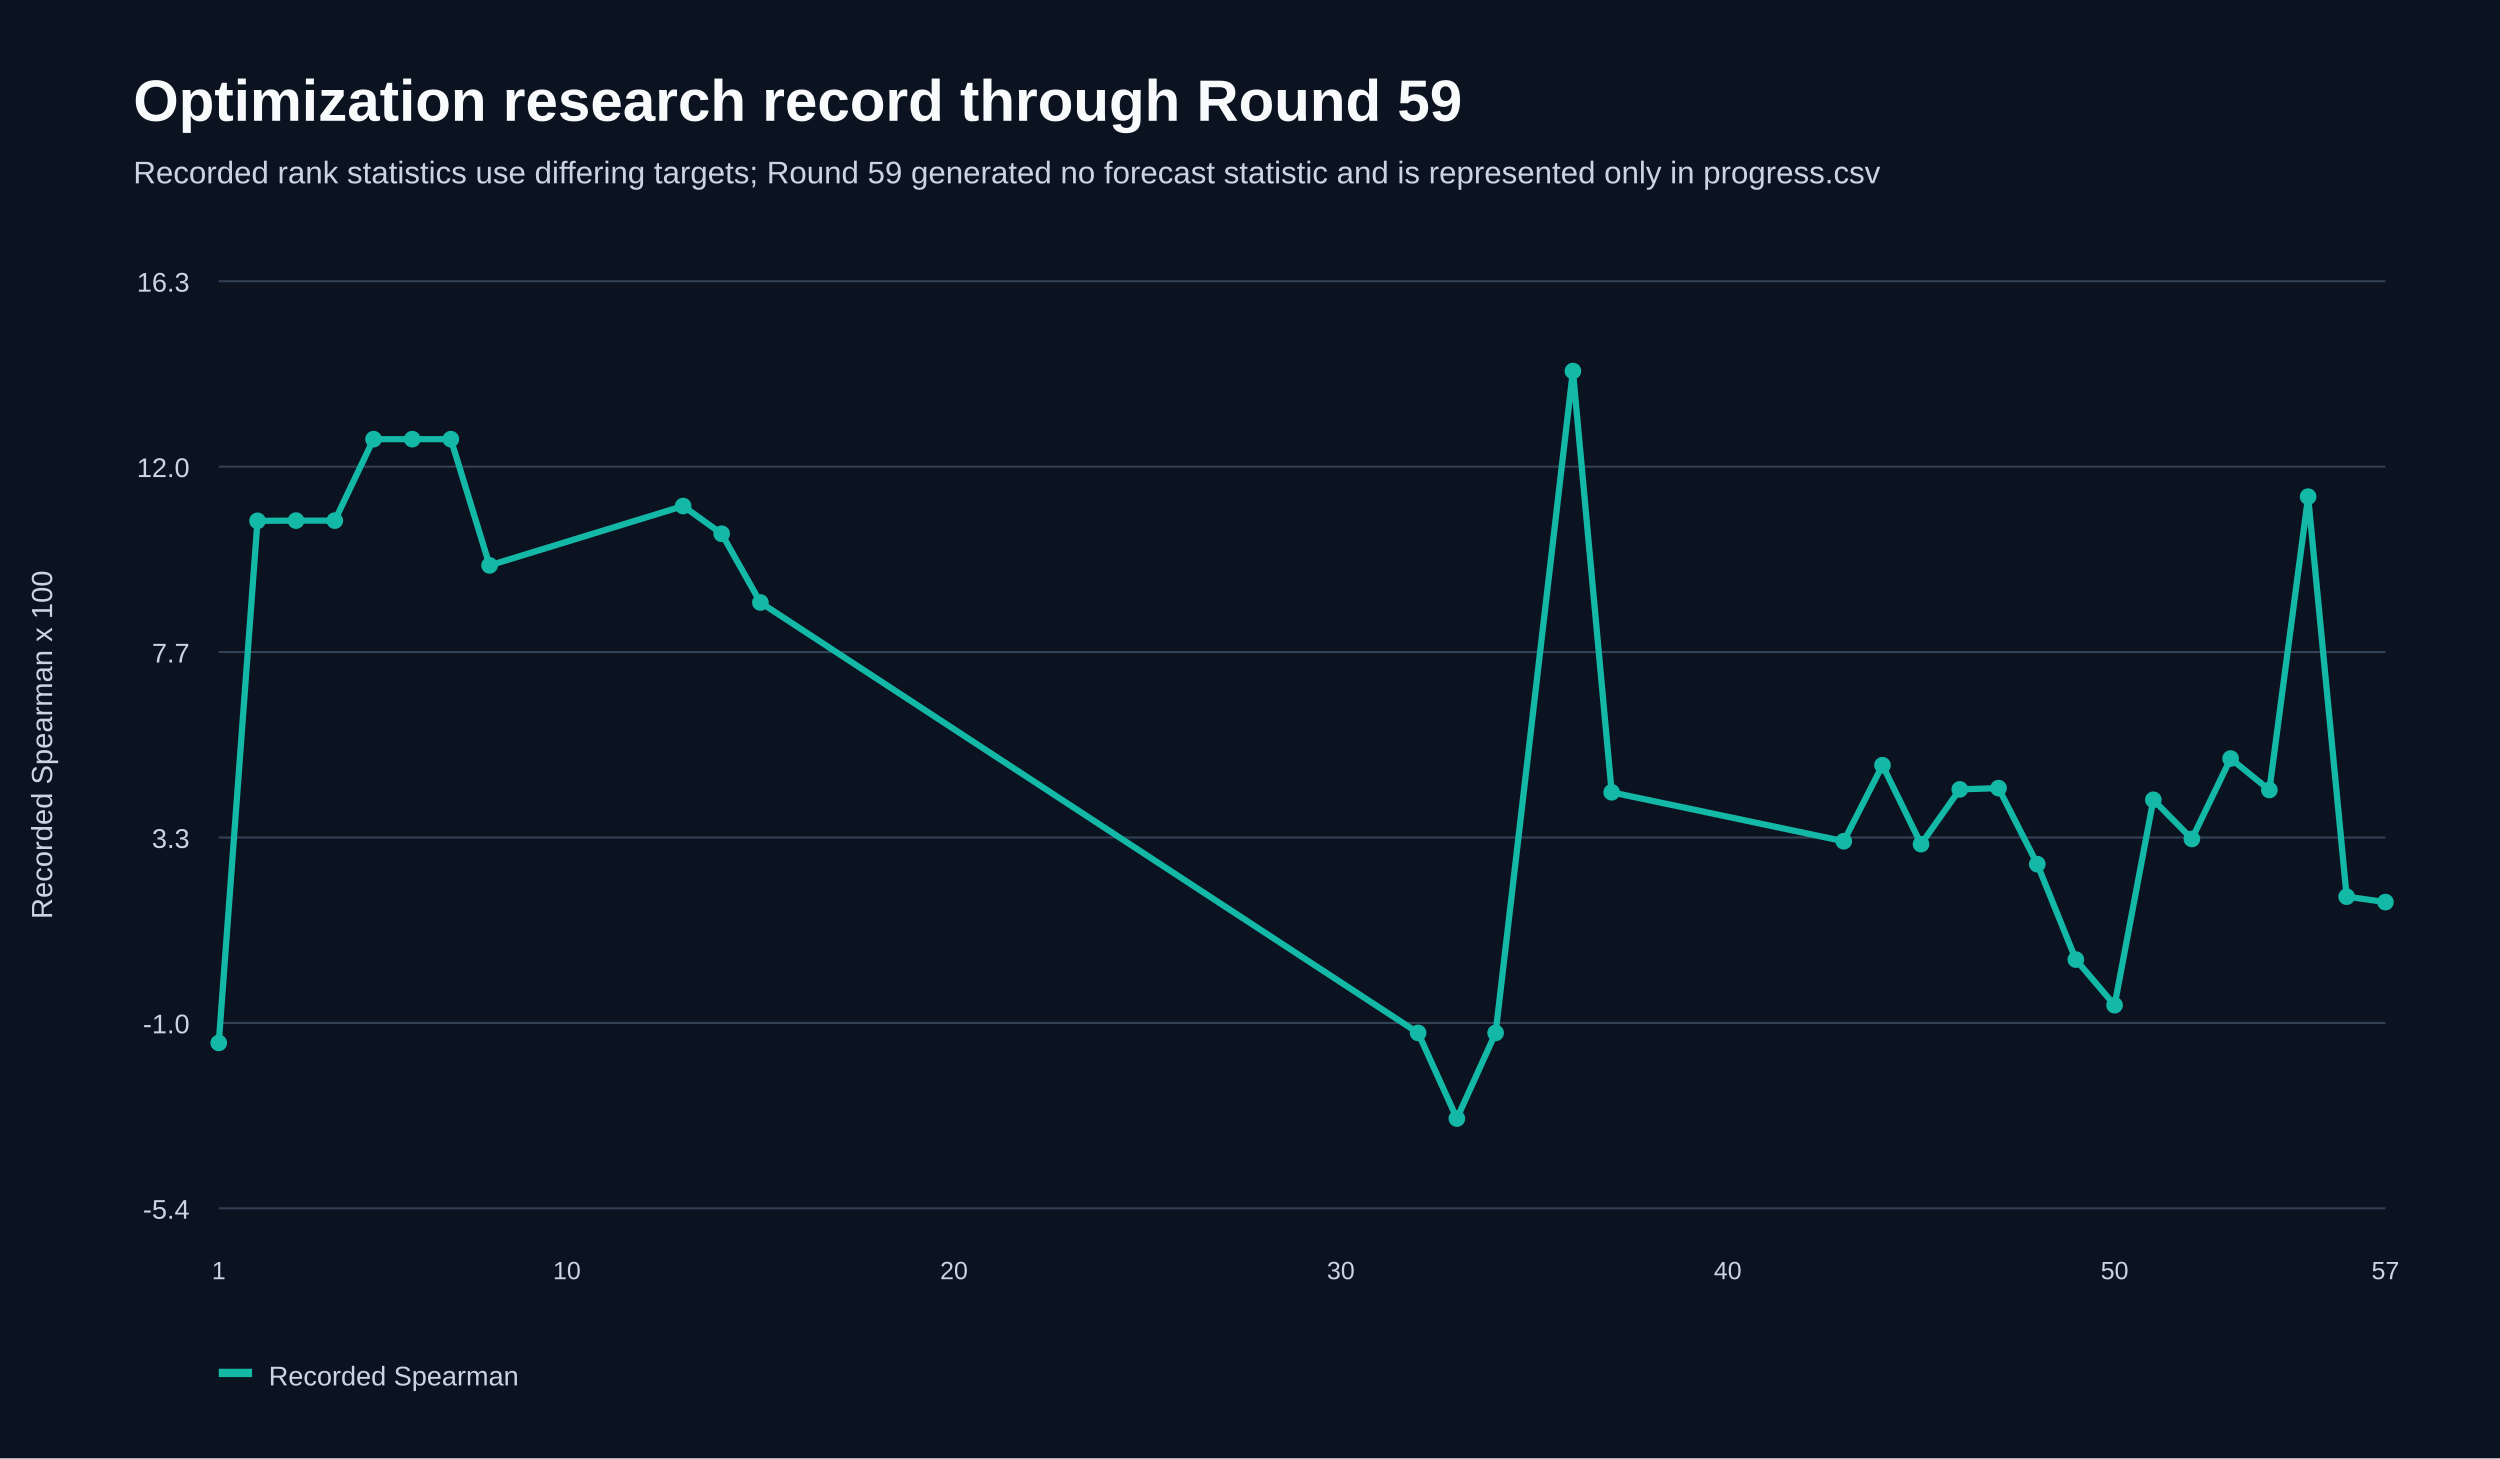
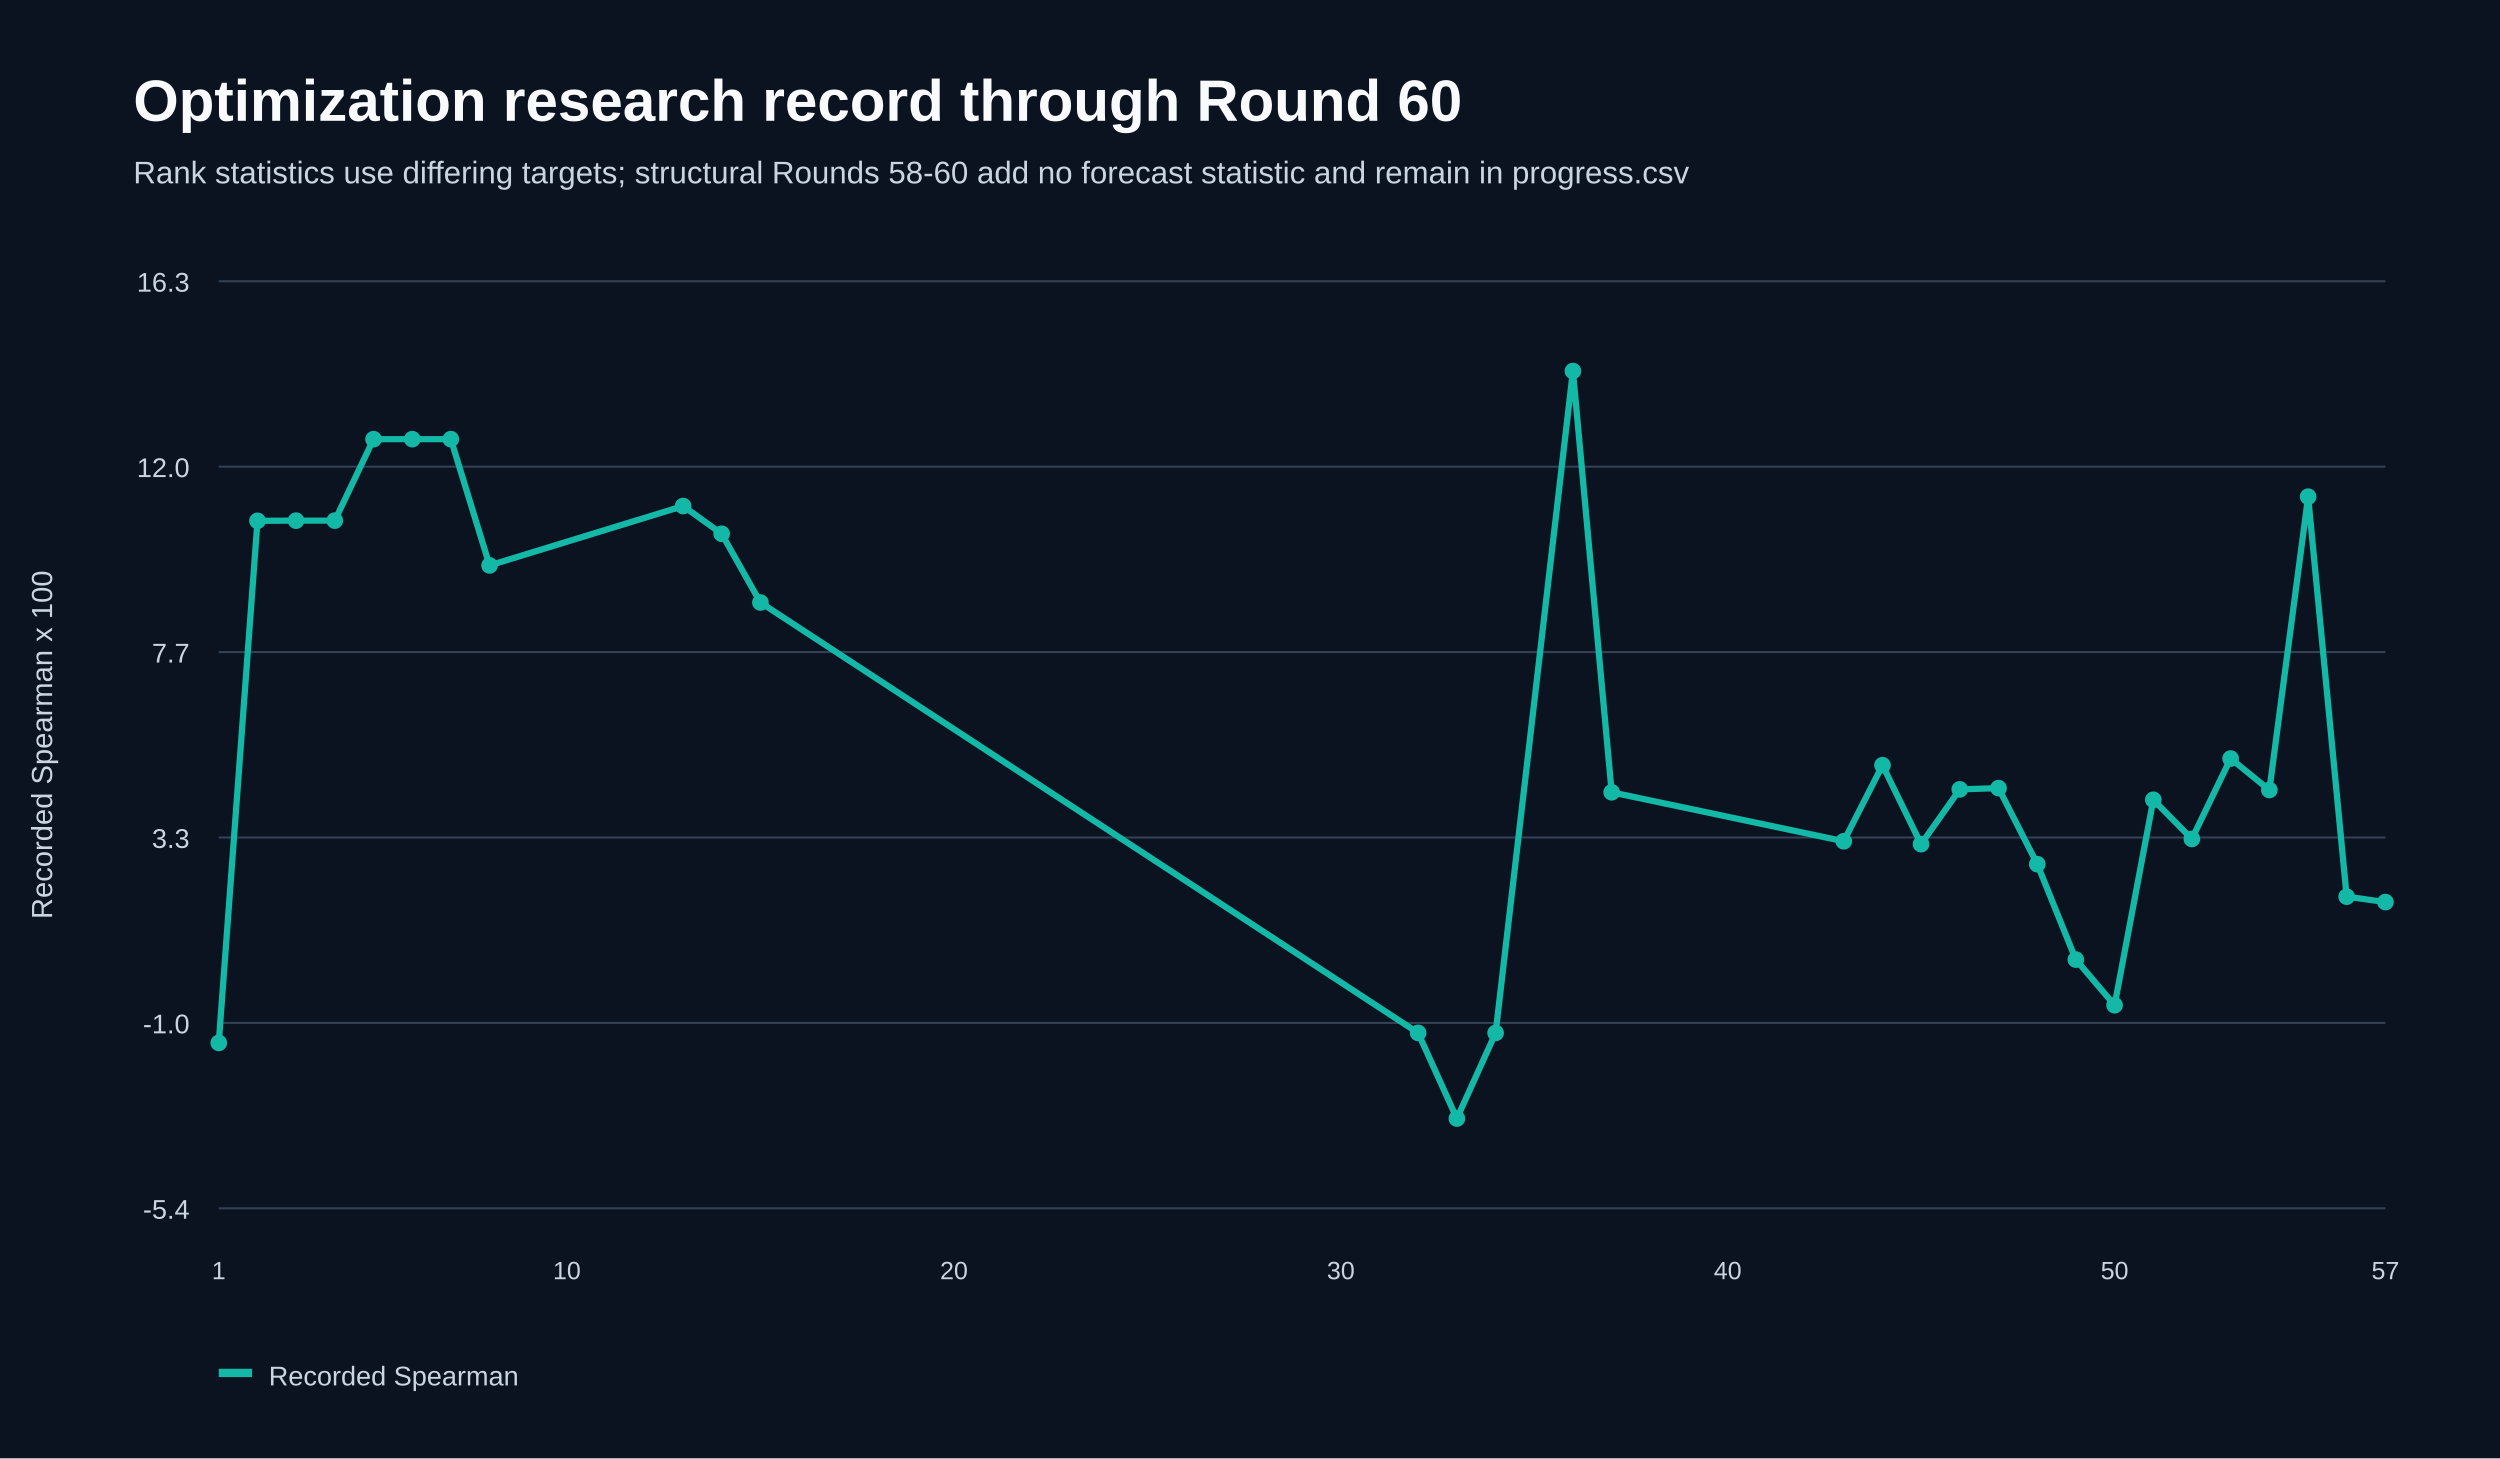
<svg xmlns="http://www.w3.org/2000/svg" width="1200" height="700" viewBox="0 0 1200 700" role="img">
  <rect width="1200" height="700" fill="#0b1220" />
-   <text x="64" y="58" fill="#f8fafc" font-family="Segoe UI,Arial,sans-serif" font-size="28" font-weight="700">Optimization research record through Round 59</text>
-   <text x="64" y="88" fill="#cbd5e1" font-family="Segoe UI,Arial,sans-serif" font-size="15">Recorded rank statistics use differing targets; Round 59 generated no forecast statistic and is represented only in progress.csv</text>
+   <text x="64" y="58" fill="#f8fafc" font-family="Segoe UI,Arial,sans-serif" font-size="28" font-weight="700">Optimization research record through Round 60</text>
+   <text x="64" y="88" fill="#cbd5e1" font-family="Segoe UI,Arial,sans-serif" font-size="15">Rank statistics use differing targets; structural Rounds 58-60 add no forecast statistic and remain in progress.csv</text>
  <line x1="105" y1="580.0" x2="1145" y2="580.0" stroke="#334155" />
  <text x="91" y="585.0" text-anchor="end" fill="#cbd5e1" font-family="Segoe UI,Arial,sans-serif" font-size="13">-5.4</text>
  <line x1="105" y1="491.0" x2="1145" y2="491.0" stroke="#334155" />
  <text x="91" y="496.0" text-anchor="end" fill="#cbd5e1" font-family="Segoe UI,Arial,sans-serif" font-size="13">-1.0</text>
  <line x1="105" y1="402.0" x2="1145" y2="402.0" stroke="#334155" />
  <text x="91" y="407.0" text-anchor="end" fill="#cbd5e1" font-family="Segoe UI,Arial,sans-serif" font-size="13">3.3</text>
  <line x1="105" y1="313.0" x2="1145" y2="313.0" stroke="#334155" />
  <text x="91" y="318.0" text-anchor="end" fill="#cbd5e1" font-family="Segoe UI,Arial,sans-serif" font-size="13">7.7</text>
  <line x1="105" y1="224.0" x2="1145" y2="224.0" stroke="#334155" />
  <text x="91" y="229.0" text-anchor="end" fill="#cbd5e1" font-family="Segoe UI,Arial,sans-serif" font-size="13">12.0</text>
  <line x1="105" y1="135.0" x2="1145" y2="135.0" stroke="#334155" />
  <text x="91" y="140.0" text-anchor="end" fill="#cbd5e1" font-family="Segoe UI,Arial,sans-serif" font-size="13">16.3</text>
  <text x="105.0" y="614" text-anchor="middle" fill="#cbd5e1" font-family="Segoe UI,Arial,sans-serif" font-size="12">1</text>
  <text x="1145.0" y="614" text-anchor="middle" fill="#cbd5e1" font-family="Segoe UI,Arial,sans-serif" font-size="12">57</text>
  <text x="272.1" y="614" text-anchor="middle" fill="#cbd5e1" font-family="Segoe UI,Arial,sans-serif" font-size="12">10</text>
  <text x="457.9" y="614" text-anchor="middle" fill="#cbd5e1" font-family="Segoe UI,Arial,sans-serif" font-size="12">20</text>
  <text x="643.6" y="614" text-anchor="middle" fill="#cbd5e1" font-family="Segoe UI,Arial,sans-serif" font-size="12">30</text>
  <text x="829.3" y="614" text-anchor="middle" fill="#cbd5e1" font-family="Segoe UI,Arial,sans-serif" font-size="12">40</text>
  <text x="1015.0" y="614" text-anchor="middle" fill="#cbd5e1" font-family="Segoe UI,Arial,sans-serif" font-size="12">50</text>
  <path d="M 105.0 500.6 L 123.6 250.0 L 142.1 249.9 L 160.7 249.9 L 179.3 210.8 L 197.9 210.8 L 216.4 210.8 L 235.0 271.4 L 327.9 242.9 L 346.4 256.2 L 365.0 289.2 L 680.7 495.8 L 699.3 536.9 L 717.9 495.8 L 755.0 178.1 L 773.6 380.3 L 885.0 403.8 L 903.6 367.3 L 922.1 405.2 L 940.7 378.9 L 959.3 378.3 L 977.9 414.8 L 996.4 460.6 L 1015.0 482.5 L 1033.6 383.9 L 1052.1 402.7 L 1070.7 364.1 L 1089.3 379.2 L 1107.9 238.4 L 1126.4 430.4 L 1145.0 433.0" fill="none" stroke="#14b8a6" stroke-width="3" stroke-linejoin="round" />
  <circle cx="105.0" cy="500.6" r="4" fill="#14b8a6" />
  <circle cx="123.6" cy="250.0" r="4" fill="#14b8a6" />
  <circle cx="142.1" cy="249.9" r="4" fill="#14b8a6" />
  <circle cx="160.7" cy="249.9" r="4" fill="#14b8a6" />
  <circle cx="179.3" cy="210.8" r="4" fill="#14b8a6" />
  <circle cx="197.9" cy="210.8" r="4" fill="#14b8a6" />
  <circle cx="216.4" cy="210.8" r="4" fill="#14b8a6" />
  <circle cx="235.0" cy="271.4" r="4" fill="#14b8a6" />
  <circle cx="327.9" cy="242.9" r="4" fill="#14b8a6" />
  <circle cx="346.4" cy="256.2" r="4" fill="#14b8a6" />
  <circle cx="365.0" cy="289.2" r="4" fill="#14b8a6" />
  <circle cx="680.7" cy="495.8" r="4" fill="#14b8a6" />
  <circle cx="699.3" cy="536.9" r="4" fill="#14b8a6" />
  <circle cx="717.9" cy="495.8" r="4" fill="#14b8a6" />
  <circle cx="755.0" cy="178.1" r="4" fill="#14b8a6" />
  <circle cx="773.6" cy="380.3" r="4" fill="#14b8a6" />
  <circle cx="885.0" cy="403.8" r="4" fill="#14b8a6" />
  <circle cx="903.6" cy="367.3" r="4" fill="#14b8a6" />
  <circle cx="922.1" cy="405.2" r="4" fill="#14b8a6" />
  <circle cx="940.7" cy="378.9" r="4" fill="#14b8a6" />
  <circle cx="959.3" cy="378.3" r="4" fill="#14b8a6" />
  <circle cx="977.9" cy="414.8" r="4" fill="#14b8a6" />
  <circle cx="996.4" cy="460.6" r="4" fill="#14b8a6" />
  <circle cx="1015.0" cy="482.5" r="4" fill="#14b8a6" />
  <circle cx="1033.6" cy="383.9" r="4" fill="#14b8a6" />
  <circle cx="1052.1" cy="402.7" r="4" fill="#14b8a6" />
  <circle cx="1070.7" cy="364.1" r="4" fill="#14b8a6" />
  <circle cx="1089.3" cy="379.2" r="4" fill="#14b8a6" />
  <circle cx="1107.9" cy="238.4" r="4" fill="#14b8a6" />
  <circle cx="1126.4" cy="430.4" r="4" fill="#14b8a6" />
  <circle cx="1145.0" cy="433.0" r="4" fill="#14b8a6" />
  <rect x="105" y="657" width="16" height="4" fill="#14b8a6" />
  <text x="129" y="665" fill="#cbd5e1" font-family="Segoe UI,Arial,sans-serif" font-size="13">Recorded Spearman</text>
  <text transform="translate(25 357.5) rotate(-90)" text-anchor="middle" fill="#cbd5e1" font-family="Segoe UI,Arial,sans-serif" font-size="14">Recorded Spearman x 100</text>
</svg>
